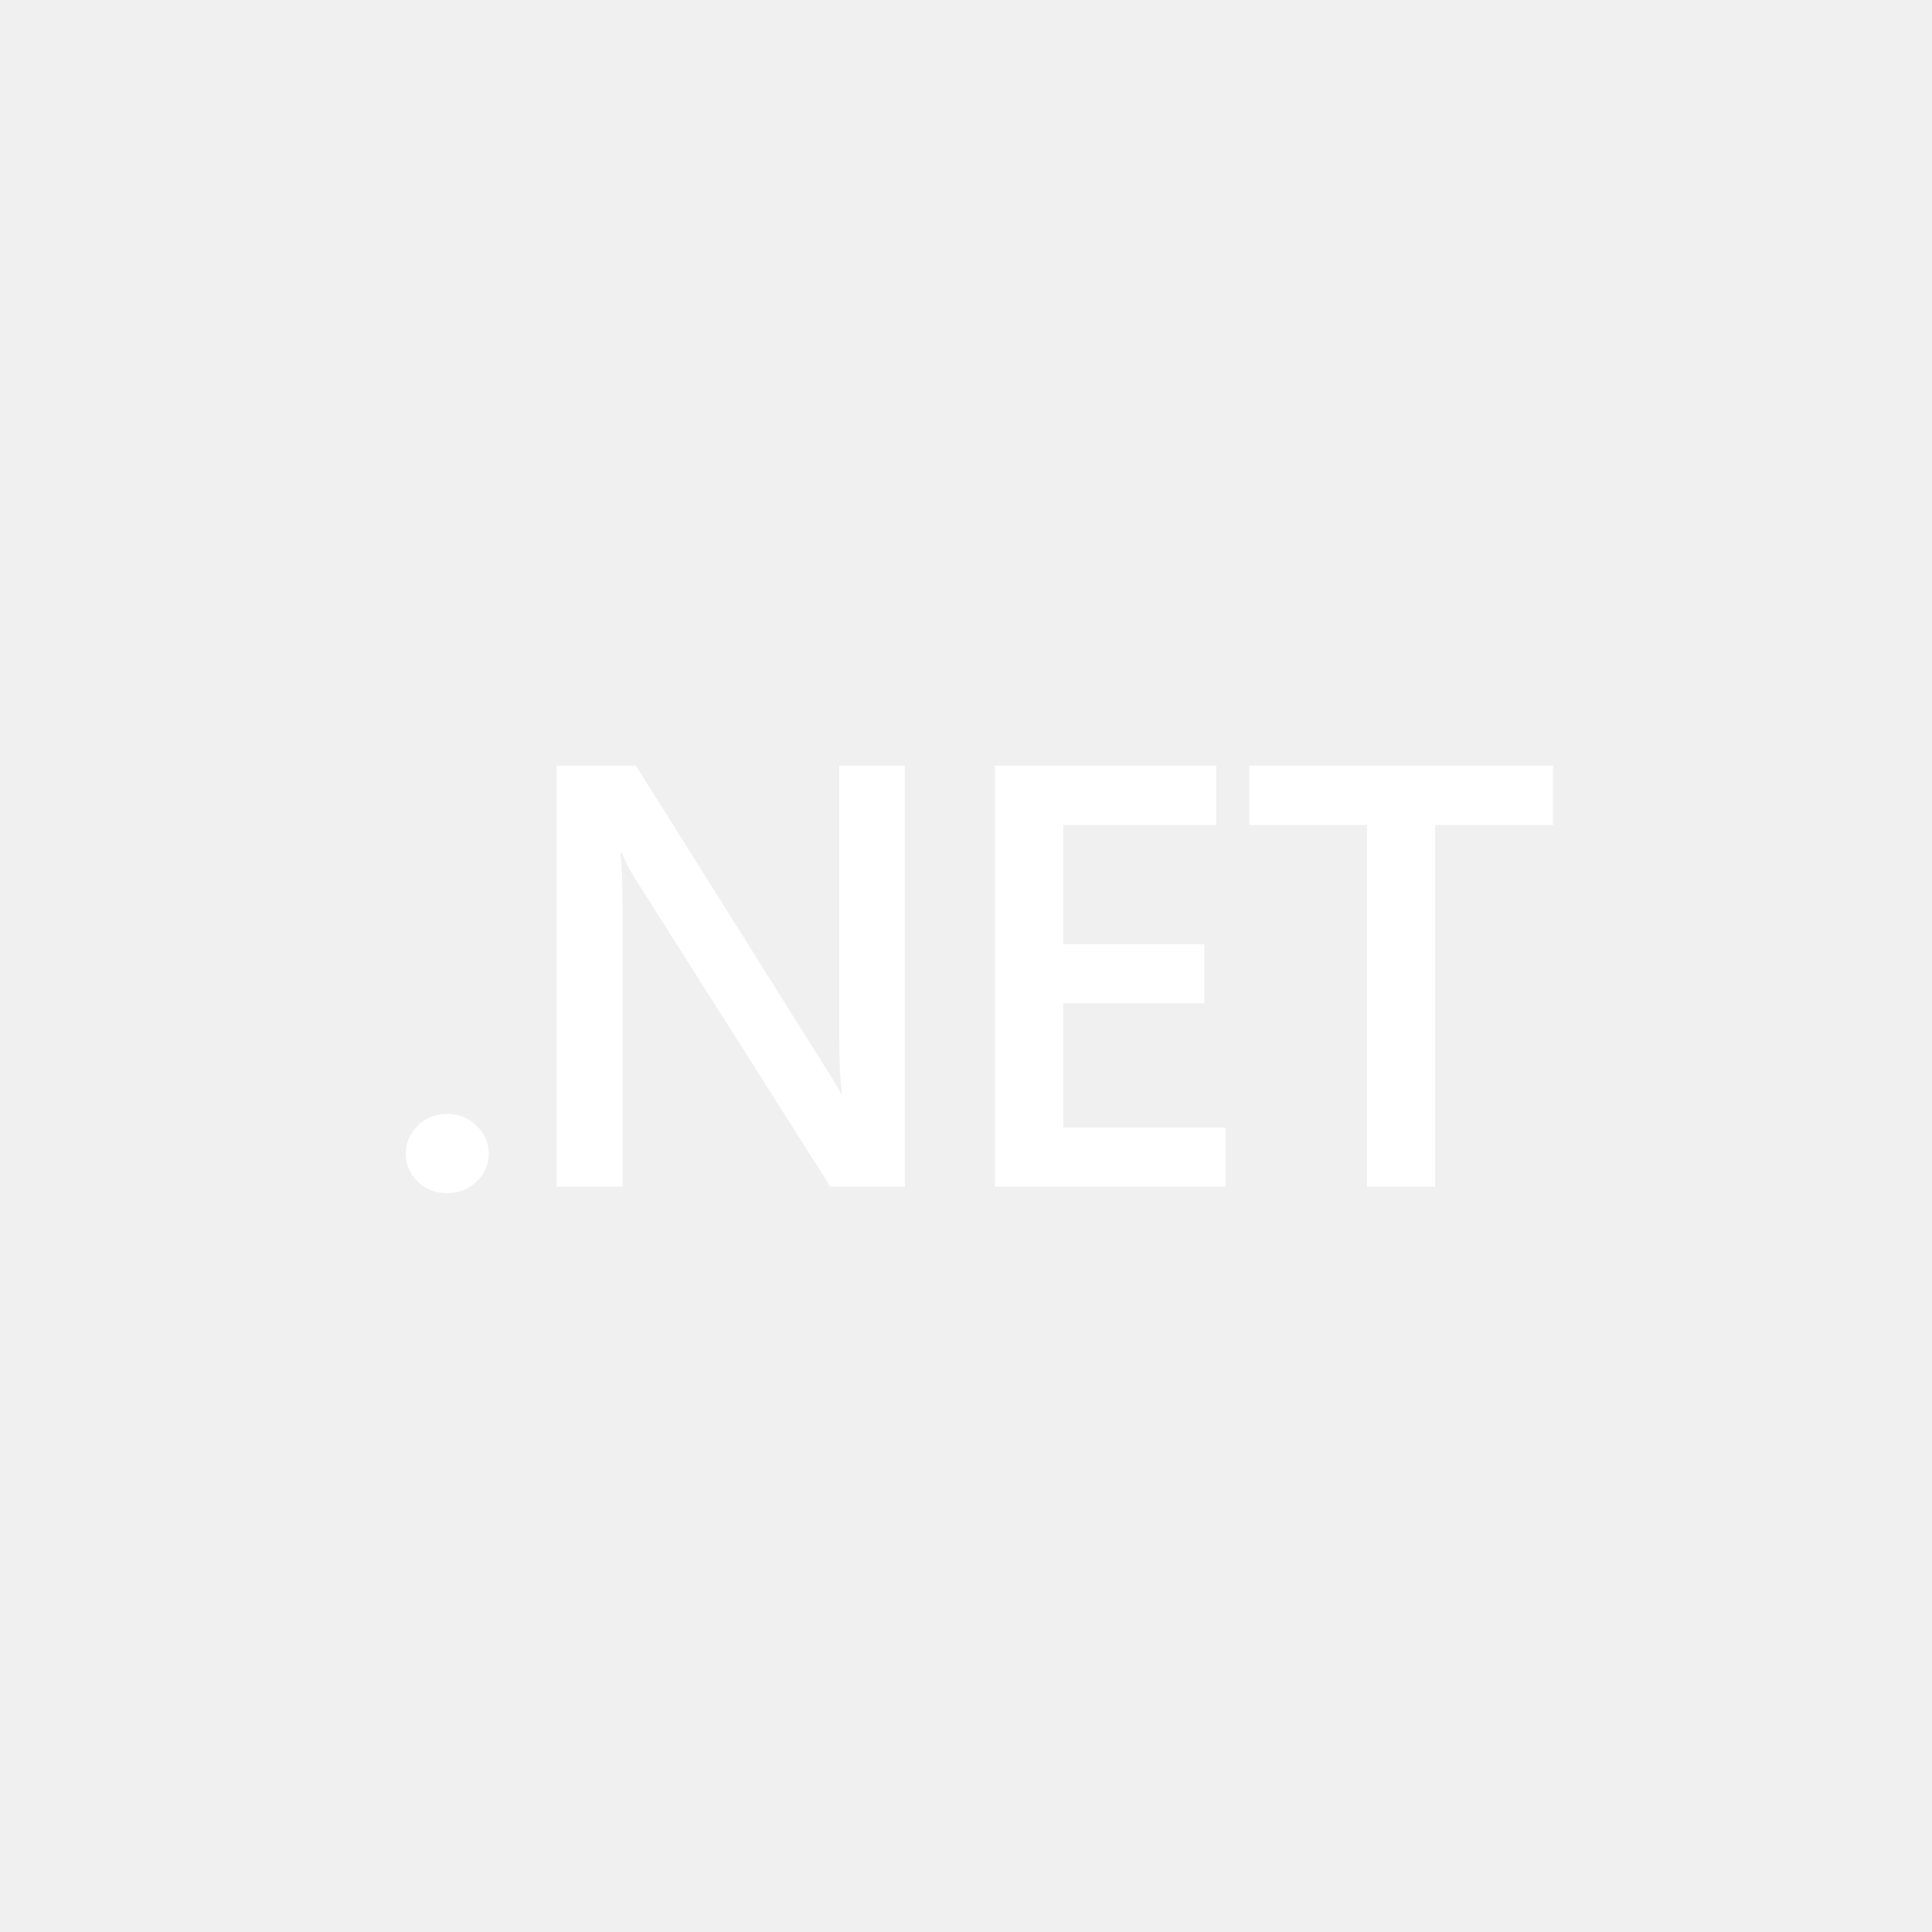
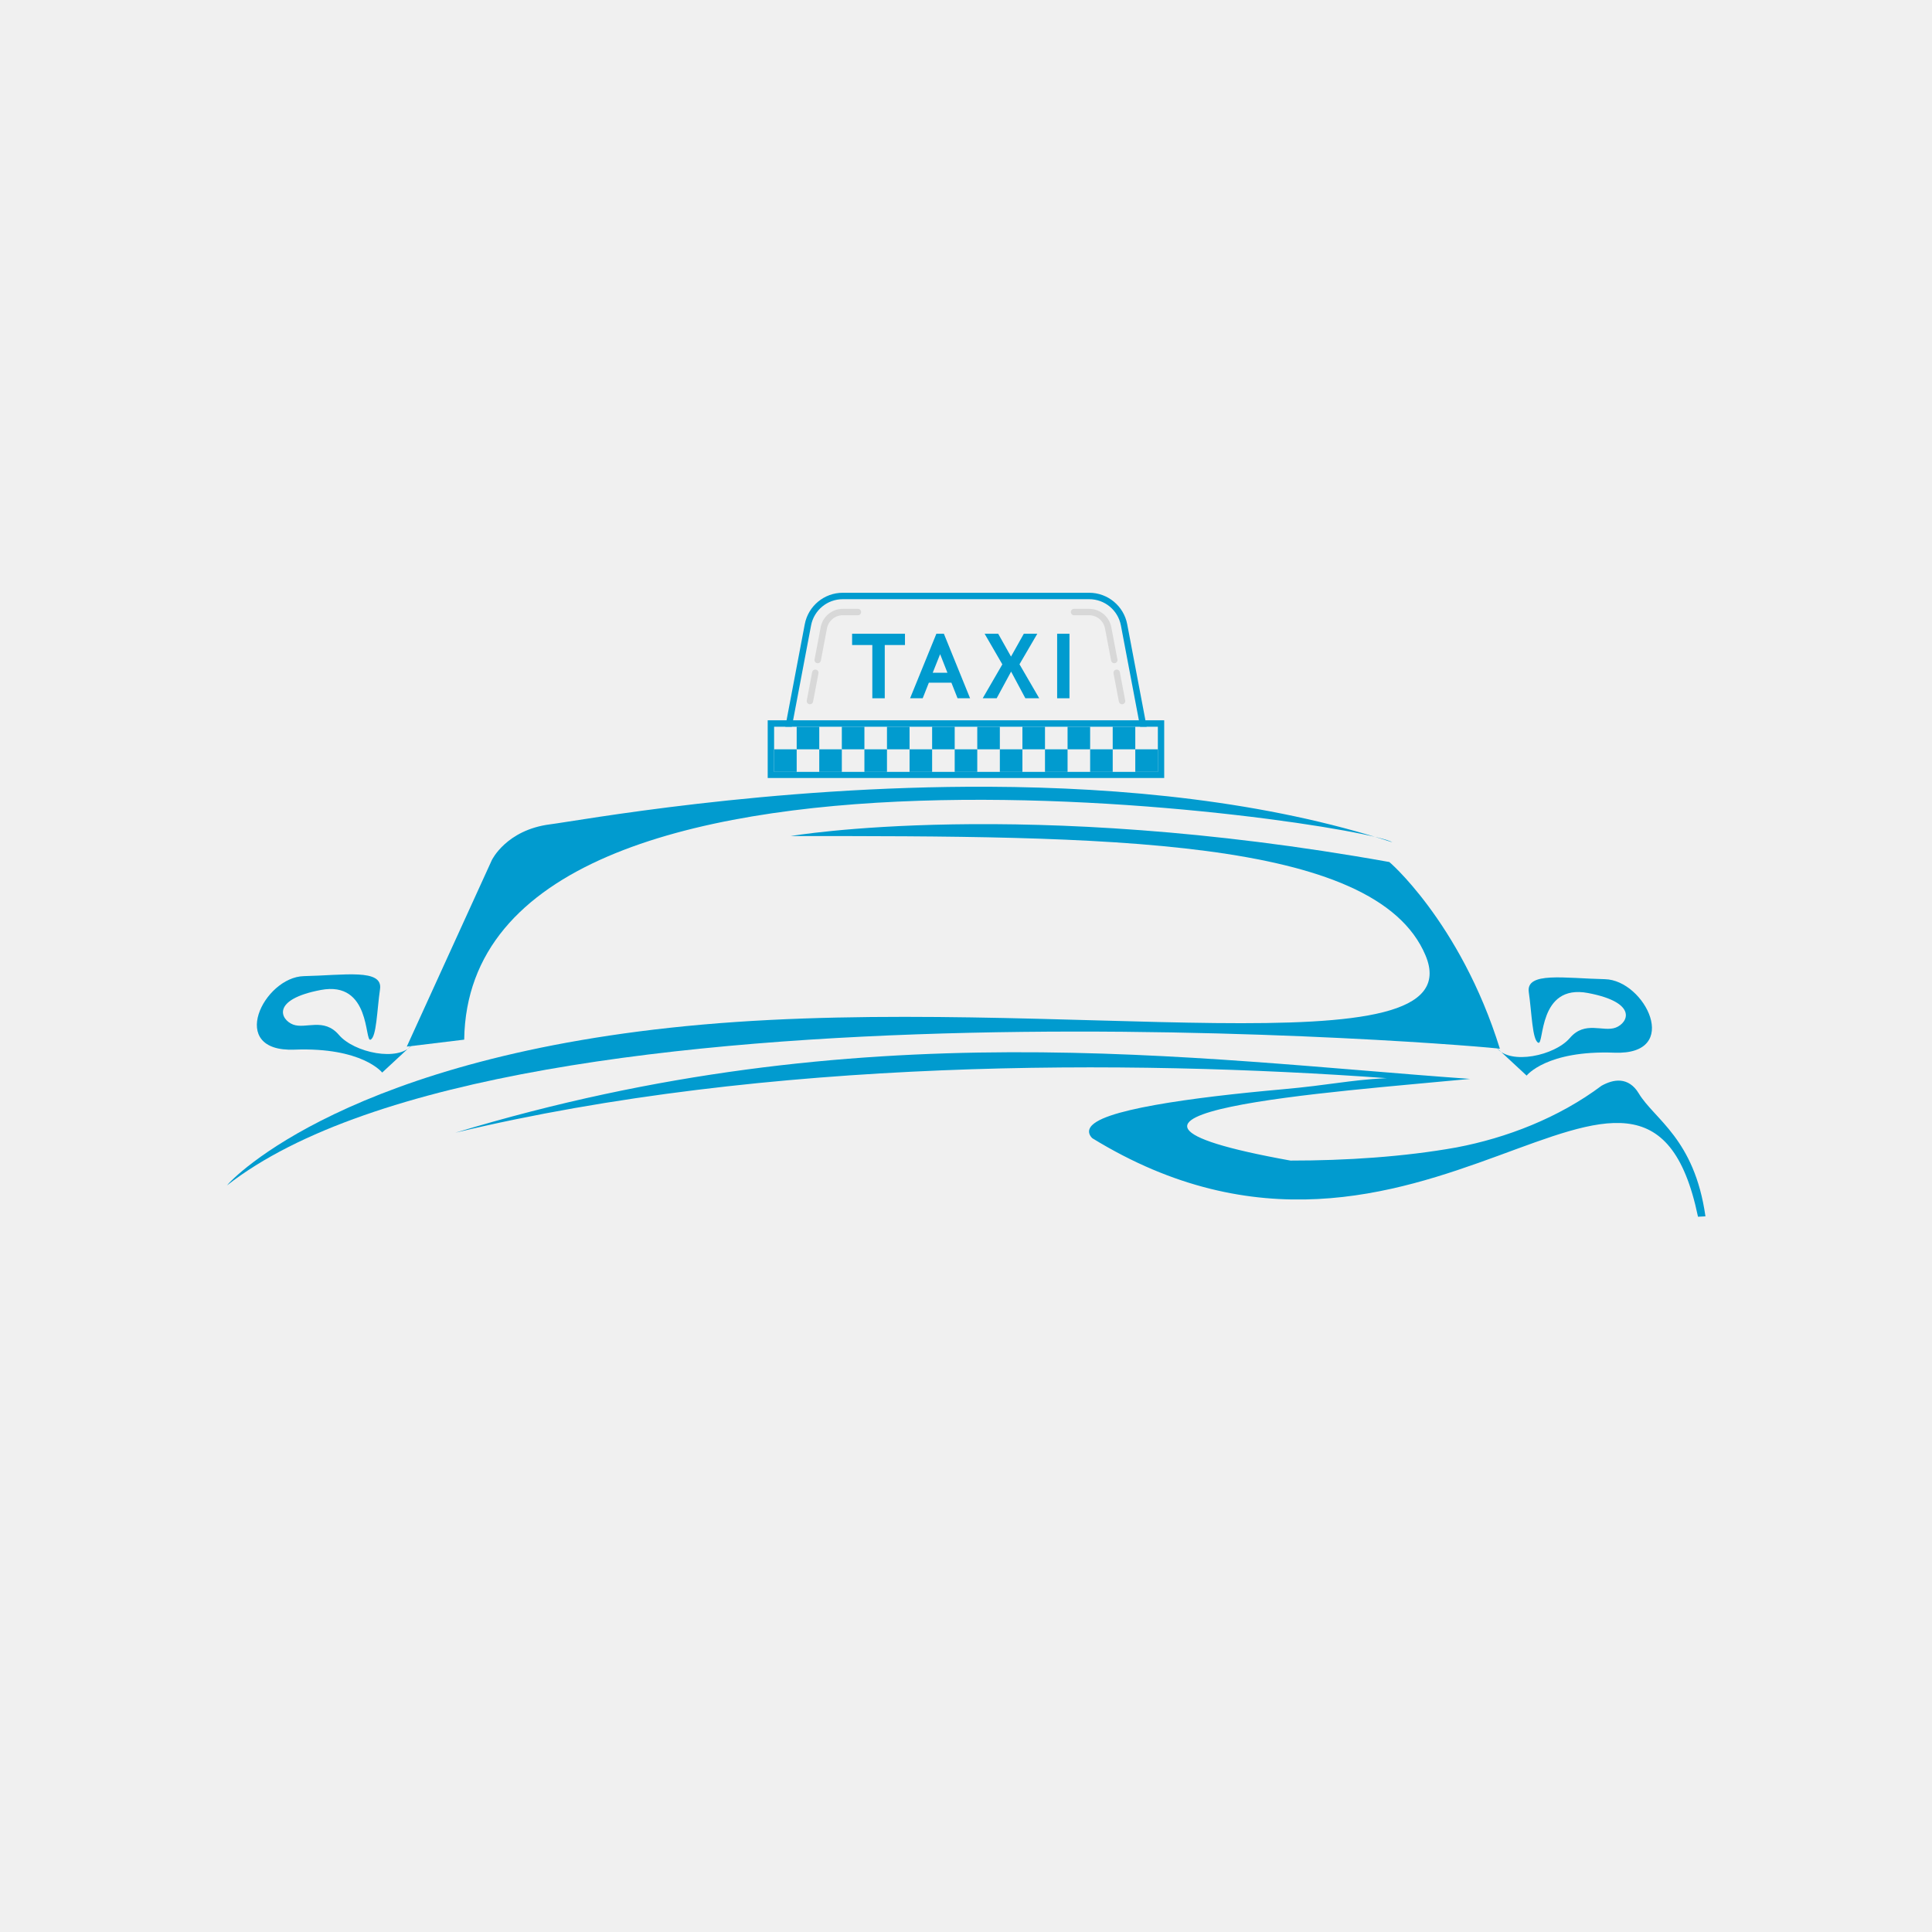
- <svg xmlns="http://www.w3.org/2000/svg" width="456" height="456" viewBox="0 0 456 456" version="1.1" xml:space="preserve" style="fill-rule:evenodd;clip-rule:evenodd;stroke-linejoin:round;stroke-miterlimit:2;">
-   <path d="m 105.5,281.609 c -2.703,0 -5.001,-0.9 -6.893,-2.702 -1.892,-1.848 -2.838,-4.042 -2.838,-6.582 0,-2.587 0.946,-4.804 2.838,-6.652 1.892,-1.848 4.19,-2.772 6.893,-2.772 2.748,0 5.068,0.924 6.96,2.772 1.937,1.848 2.906,4.064 2.906,6.652 0,2.54 -0.968,4.734 -2.906,6.582 -1.892,1.802 -4.212,2.702 -6.96,2.702 z" style="fill:#ffffff;fill-rule:nonzero;stroke-width:0.838" />
-   <path d="M 213.561,280.084 H 195.99 L 149.7,207.054 c -1.171,-1.848 -2.14,-3.765 -2.906,-5.751 h -0.406 c 0.361,2.125 0.541,6.675 0.541,13.65 v 65.132 h -15.543 v -99.36 h 18.719 l 44.737,71.298 c 1.892,2.957 3.109,4.989 3.649,6.098 h 0.27 c -0.45,-2.632 -0.676,-7.09 -0.676,-13.373 v -64.023 h 15.476 z" style="fill:#ffffff;fill-rule:nonzero;stroke-width:0.838" />
-   <path d="m 289.251,280.084 h -54.401 v -99.36 h 52.238 v 13.997 h -36.154 v 28.131 h 33.316 v 13.927 h -33.316 v 29.378 h 38.316 z" style="fill:#ffffff;fill-rule:nonzero;stroke-width:0.838" />
-   <path d="M 366.565,194.721 H 338.722 v 85.363 h -16.084 v -85.363 h -27.775 v -13.997 h 71.701 z" style="fill:#ffffff;fill-rule:nonzero;stroke-width:0.838" />
+ <svg xmlns="http://www.w3.org/2000/svg" width="2000" zoomAndPan="magnify" viewBox="0 0 1500 1500" height="2000" preserveAspectRatio="xMidYMid meet" version="1.0">
+   <defs>
+     <clipPath id="3e78260d54">
+       <path d="M 0.16 179 L 989 179 L 989 461 L 0.16 461 Z M 0.16 179 " clip-rule="nonzero" />
+     </clipPath>
+     <clipPath id="6df21e9ebd">
+       <path d="M 177 356 L 1148.188 356 L 1148.188 484.879 L 177 484.879 Z M 177 356 " clip-rule="nonzero" />
+     </clipPath>
+     <clipPath id="dc73ca16dd">
+       <path d="M 433 0.078 L 715 0.078 L 715 105 L 433 105 Z M 433 0.078 " clip-rule="nonzero" />
+     </clipPath>
+     <clipPath id="10563506f0">
+       <path d="M 420.039 99 L 727.883 99 L 727.883 144.043 L 420.039 144.043 Z M 420.039 99 " clip-rule="nonzero" />
+     </clipPath>
+     <clipPath id="5b2d52eb1f">
+       <rect x="0" width="1149" y="0" height="485" />
+     </clipPath>
+   </defs>
+   <g transform="matrix(1, 0, 0, 1, 176, 460)">
+     <g clip-path="url(#5b2d52eb1f)">
+       <path fill="#019bcf" d="M 592.02 150.832 C 420.238 150.031 272.48 177.305 251.164 180 C 217.066 184.316 205.867 207.762 205.867 207.762 L 139.824 352.582 C 151.492 351.168 166.543 349.344 184.398 347.176 C 188.414 72.352 881.816 178.496 905.051 193.973 C 806.809 161.91 695.09 151.316 592.02 150.832 Z M 592.02 150.832 " fill-opacity="1" fill-rule="nonzero" />
+       <g clip-path="url(#3e78260d54)">
+         <path fill="#019bcf" d="M 437.965 189.109 C 437.965 189.109 617.898 158.227 902.57 209.25 C 899.883 206.562 957.621 254.906 988.508 354.27 C 987.164 352.93 221.777 287.133 0.219 460.352 C 4.246 454.98 95.555 359.641 369.484 335.473 C 643.41 311.305 969.711 374.414 930.77 281.762 C 891.824 189.109 679.668 189.109 437.965 189.109 Z M 437.965 189.109 " fill-opacity="1" fill-rule="nonzero" />
+       </g>
+       <path fill="#019bcf" d="M 143.895 351.25 L 120.73 372.734 C 120.73 372.734 105.289 352.926 52.586 354.941 C -0.121 356.953 28.75 298.543 59.973 297.871 C 91.188 297.203 121.406 291.828 119.055 307.945 C 116.699 324.062 116.367 345.207 111.668 347.219 C 106.965 349.234 112 301.23 73.062 308.617 C 34.121 316.004 41.848 331.781 51.582 335.473 C 61.312 339.164 75.418 329.766 87.164 343.531 C 98.914 357.293 133.488 364.68 143.895 351.25 Z M 143.895 351.25 " fill-opacity="1" fill-rule="nonzero" />
+       <path fill="#019bcf" d="M 986.109 353.613 L 1009.273 375.098 C 1009.273 375.098 1024.711 355.289 1077.418 357.305 C 1130.121 359.32 1101.254 300.91 1070.031 300.238 C 1038.809 299.566 1008.594 294.195 1010.949 310.309 C 1013.297 326.422 1013.633 347.57 1018.336 349.586 C 1023.035 351.602 1017.996 303.594 1056.938 310.98 C 1095.879 318.367 1088.16 334.145 1078.422 337.836 C 1068.688 341.527 1054.586 332.133 1042.836 345.895 C 1031.086 359.652 996.512 367.039 986.109 353.613 Z M 986.109 353.613 " fill-opacity="1" fill-rule="nonzero" />
+       <g clip-path="url(#6df21e9ebd)">
+         <path fill="#019bcf" d="M 608.199 356.953 C 477.758 357.398 335.082 371.695 177.637 419.398 L 177.895 419.348 C 420.031 361.355 699.859 362.562 900.762 377.094 C 900.098 377.129 899.785 377.125 899.109 377.152 C 872.18 378.531 855.855 382.5 820.035 385.699 C 784.211 388.895 748.195 392.98 720.48 397.973 C 706.625 400.473 694.852 403.188 686.137 406.164 C 681.773 407.656 678.18 409.219 675.426 410.906 C 672.672 412.594 670.645 414.406 669.816 416.766 C 668.961 419.215 670.059 421.816 672.086 423.715 C 926.762 580.086 1100.434 283.512 1142.32 484.668 C 1144.285 484.531 1146.238 484.406 1148.109 484.363 C 1139.551 423.996 1108.449 409.125 1096.266 388.812 C 1092.473 382.488 1087.434 379.523 1082.273 379.051 C 1077.117 378.586 1072.016 380.445 1067.492 382.926 C 1034.176 407.898 993.594 423.52 954.766 430.867 C 914.352 438.152 868.633 441.113 825.938 441.07 C 620.555 404.074 862.301 387.633 965.355 377.652 C 856.832 369.926 738.629 356.512 608.199 356.953 Z M 608.199 356.953 " fill-opacity="1" fill-rule="nonzero" />
+       </g>
+       <path fill="#d8d8d8" d="M 458.867 54.945 C 458.715 54.945 458.559 54.93 458.398 54.902 C 457.047 54.645 456.16 53.34 456.414 51.988 L 461.16 26.977 C 462.727 18.695 469.984 12.688 478.41 12.688 L 490.09 12.688 C 491.469 12.688 492.582 13.801 492.582 15.18 C 492.582 16.555 491.469 17.672 490.09 17.672 L 478.41 17.672 C 472.379 17.672 467.18 21.973 466.055 27.906 L 461.312 52.918 C 461.086 54.113 460.043 54.945 458.867 54.945 " fill-opacity="1" fill-rule="nonzero" />
+       <path fill="#d8d8d8" d="M 452.828 86.793 C 452.672 86.793 452.516 86.777 452.359 86.746 C 451.008 86.492 450.117 85.188 450.375 83.836 L 454.539 61.887 C 454.793 60.535 456.098 59.645 457.453 59.902 C 458.805 60.156 459.691 61.461 459.438 62.812 L 455.273 84.766 C 455.043 85.961 454 86.793 452.828 86.793 " fill-opacity="1" fill-rule="nonzero" />
+       <path fill="#d8d8d8" d="M 689.113 54.945 C 689.266 54.945 689.426 54.93 689.578 54.902 C 690.934 54.645 691.82 53.34 691.562 51.988 L 686.82 26.977 C 685.25 18.695 677.996 12.688 669.566 12.688 L 657.887 12.688 C 656.512 12.688 655.395 13.801 655.395 15.18 C 655.395 16.555 656.512 17.672 657.887 17.672 L 669.566 17.672 C 675.602 17.672 680.801 21.973 681.922 27.906 L 686.668 52.918 C 686.891 54.113 687.938 54.945 689.113 54.945 " fill-opacity="1" fill-rule="nonzero" />
+       <path fill="#d8d8d8" d="M 695.152 86.793 C 695.305 86.793 695.465 86.777 695.621 86.746 C 696.973 86.492 697.863 85.188 697.605 83.836 L 693.441 61.887 C 693.184 60.535 691.883 59.645 690.527 59.902 C 689.176 60.156 688.285 61.461 688.543 62.812 L 692.707 84.766 C 692.934 85.961 693.98 86.793 695.152 86.793 " fill-opacity="1" fill-rule="nonzero" />
+       <g clip-path="url(#dc73ca16dd)">
+         <path fill="#019bcf" d="M 714.078 103.312 L 713.309 99.254 L 712.422 94.562 L 699.164 24.656 C 696.48 10.496 684.074 0.223 669.668 0.223 L 478.312 0.223 C 463.906 0.223 451.5 10.496 448.816 24.656 L 435.555 94.562 L 434.672 99.254 L 433.902 103.312 L 433.727 104.238 L 438.797 104.238 L 439.746 99.254 L 440.457 95.492 L 453.711 25.582 C 455.957 13.77 466.285 5.207 478.312 5.207 L 669.668 5.207 C 681.695 5.207 692.023 13.77 694.266 25.582 L 707.523 95.492 L 708.234 99.254 L 709.184 104.238 L 714.25 104.238 L 714.078 103.312 " fill-opacity="1" fill-rule="nonzero" />
+       </g>
+       <g clip-path="url(#10563506f0)">
+         <path fill="#019bcf" d="M 722.957 139.293 L 425.023 139.293 L 425.023 104.238 L 722.957 104.238 Z M 420.039 99.254 L 420.039 144.281 L 727.941 144.281 L 727.941 99.254 L 420.039 99.254 " fill-opacity="1" fill-rule="nonzero" />
+       </g>
+       <path fill="#019bcf" d="M 442.547 139.293 L 425.023 139.293 L 425.023 121.766 L 442.547 121.766 L 442.547 139.293 " fill-opacity="1" fill-rule="nonzero" />
+       <path fill="#019bcf" d="M 460.074 121.766 L 442.547 121.766 L 442.547 104.242 L 460.074 104.242 L 460.074 121.766 " fill-opacity="1" fill-rule="nonzero" />
+       <path fill="#019bcf" d="M 477.598 139.293 L 460.074 139.293 L 460.074 121.766 L 477.598 121.766 L 477.598 139.293 " fill-opacity="1" fill-rule="nonzero" />
+       <path fill="#019bcf" d="M 495.125 121.766 L 477.598 121.766 L 477.598 104.242 L 495.125 104.242 L 495.125 121.766 " fill-opacity="1" fill-rule="nonzero" />
+       <path fill="#019bcf" d="M 512.648 139.293 L 495.125 139.293 L 495.125 121.766 L 512.648 121.766 L 512.648 139.293 " fill-opacity="1" fill-rule="nonzero" />
+       <path fill="#019bcf" d="M 530.176 121.766 L 512.648 121.766 L 512.648 104.242 L 530.176 104.242 L 530.176 121.766 " fill-opacity="1" fill-rule="nonzero" />
+       <path fill="#019bcf" d="M 547.699 139.293 L 530.176 139.293 L 530.176 121.766 L 547.699 121.766 L 547.699 139.293 " fill-opacity="1" fill-rule="nonzero" />
+       <path fill="#019bcf" d="M 565.227 121.766 L 547.699 121.766 L 547.699 104.242 L 565.227 104.242 L 565.227 121.766 " fill-opacity="1" fill-rule="nonzero" />
+       <path fill="#019bcf" d="M 582.75 139.293 L 565.227 139.293 L 565.227 121.766 L 582.75 121.766 L 582.75 139.293 " fill-opacity="1" fill-rule="nonzero" />
+       <path fill="#019bcf" d="M 600.277 121.766 L 582.75 121.766 L 582.75 104.242 L 600.277 104.242 L 600.277 121.766 " fill-opacity="1" fill-rule="nonzero" />
+       <path fill="#019bcf" d="M 617.805 139.293 L 600.277 139.293 L 600.277 121.766 L 617.805 121.766 L 617.805 139.293 " fill-opacity="1" fill-rule="nonzero" />
+       <path fill="#019bcf" d="M 635.328 121.766 L 617.805 121.766 L 617.805 104.242 L 635.328 104.242 L 635.328 121.766 " fill-opacity="1" fill-rule="nonzero" />
+       <path fill="#019bcf" d="M 652.855 139.293 L 635.328 139.293 L 635.328 121.766 L 652.855 121.766 L 652.855 139.293 " fill-opacity="1" fill-rule="nonzero" />
+       <path fill="#019bcf" d="M 670.379 121.766 L 652.855 121.766 L 652.855 104.242 L 670.379 104.242 L 670.379 121.766 " fill-opacity="1" fill-rule="nonzero" />
+       <path fill="#019bcf" d="M 687.906 139.293 L 670.379 139.293 L 670.379 121.766 L 687.906 121.766 L 687.906 139.293 " fill-opacity="1" fill-rule="nonzero" />
+       <path fill="#019bcf" d="M 705.434 121.766 L 687.906 121.766 L 687.906 104.242 L 705.434 104.242 L 705.434 121.766 " fill-opacity="1" fill-rule="nonzero" />
+       <path fill="#019bcf" d="M 722.957 139.293 L 705.434 139.293 L 705.434 121.766 L 722.957 121.766 L 722.957 139.293 " fill-opacity="1" fill-rule="nonzero" />
+       <path fill="#019bcf" d="M 526.621 32.047 L 526.621 40.793 L 510.918 40.793 L 510.918 82.141 L 501.27 82.141 L 501.27 40.793 L 485.57 40.793 L 485.57 32.047 L 526.621 32.047 " fill-opacity="1" fill-rule="nonzero" />
+       <path fill="#019bcf" d="M 548.156 62.328 L 559.594 62.328 L 553.914 47.895 Z M 562.66 70.027 L 545.164 70.027 L 540.379 82.141 L 530.586 82.141 L 550.996 32.047 L 556.828 32.047 L 577.168 82.141 L 567.445 82.141 L 562.66 70.027 " fill-opacity="1" fill-rule="nonzero" />
+       <path fill="#019bcf" d="M 602.215 55.82 L 588.457 32.047 L 599 32.047 L 608.945 49.766 L 618.891 32.047 L 629.359 32.047 L 615.527 55.746 L 630.855 82.141 L 620.09 82.141 L 609.02 61.43 L 597.805 82.141 L 586.965 82.141 L 602.215 55.82 " fill-opacity="1" fill-rule="nonzero" />
+       <path fill="#019bcf" d="M 644.762 32.047 L 654.336 32.047 L 654.336 82.141 L 644.762 82.141 L 644.762 32.047 " fill-opacity="1" fill-rule="nonzero" />
+     </g>
+   </g>
</svg>
